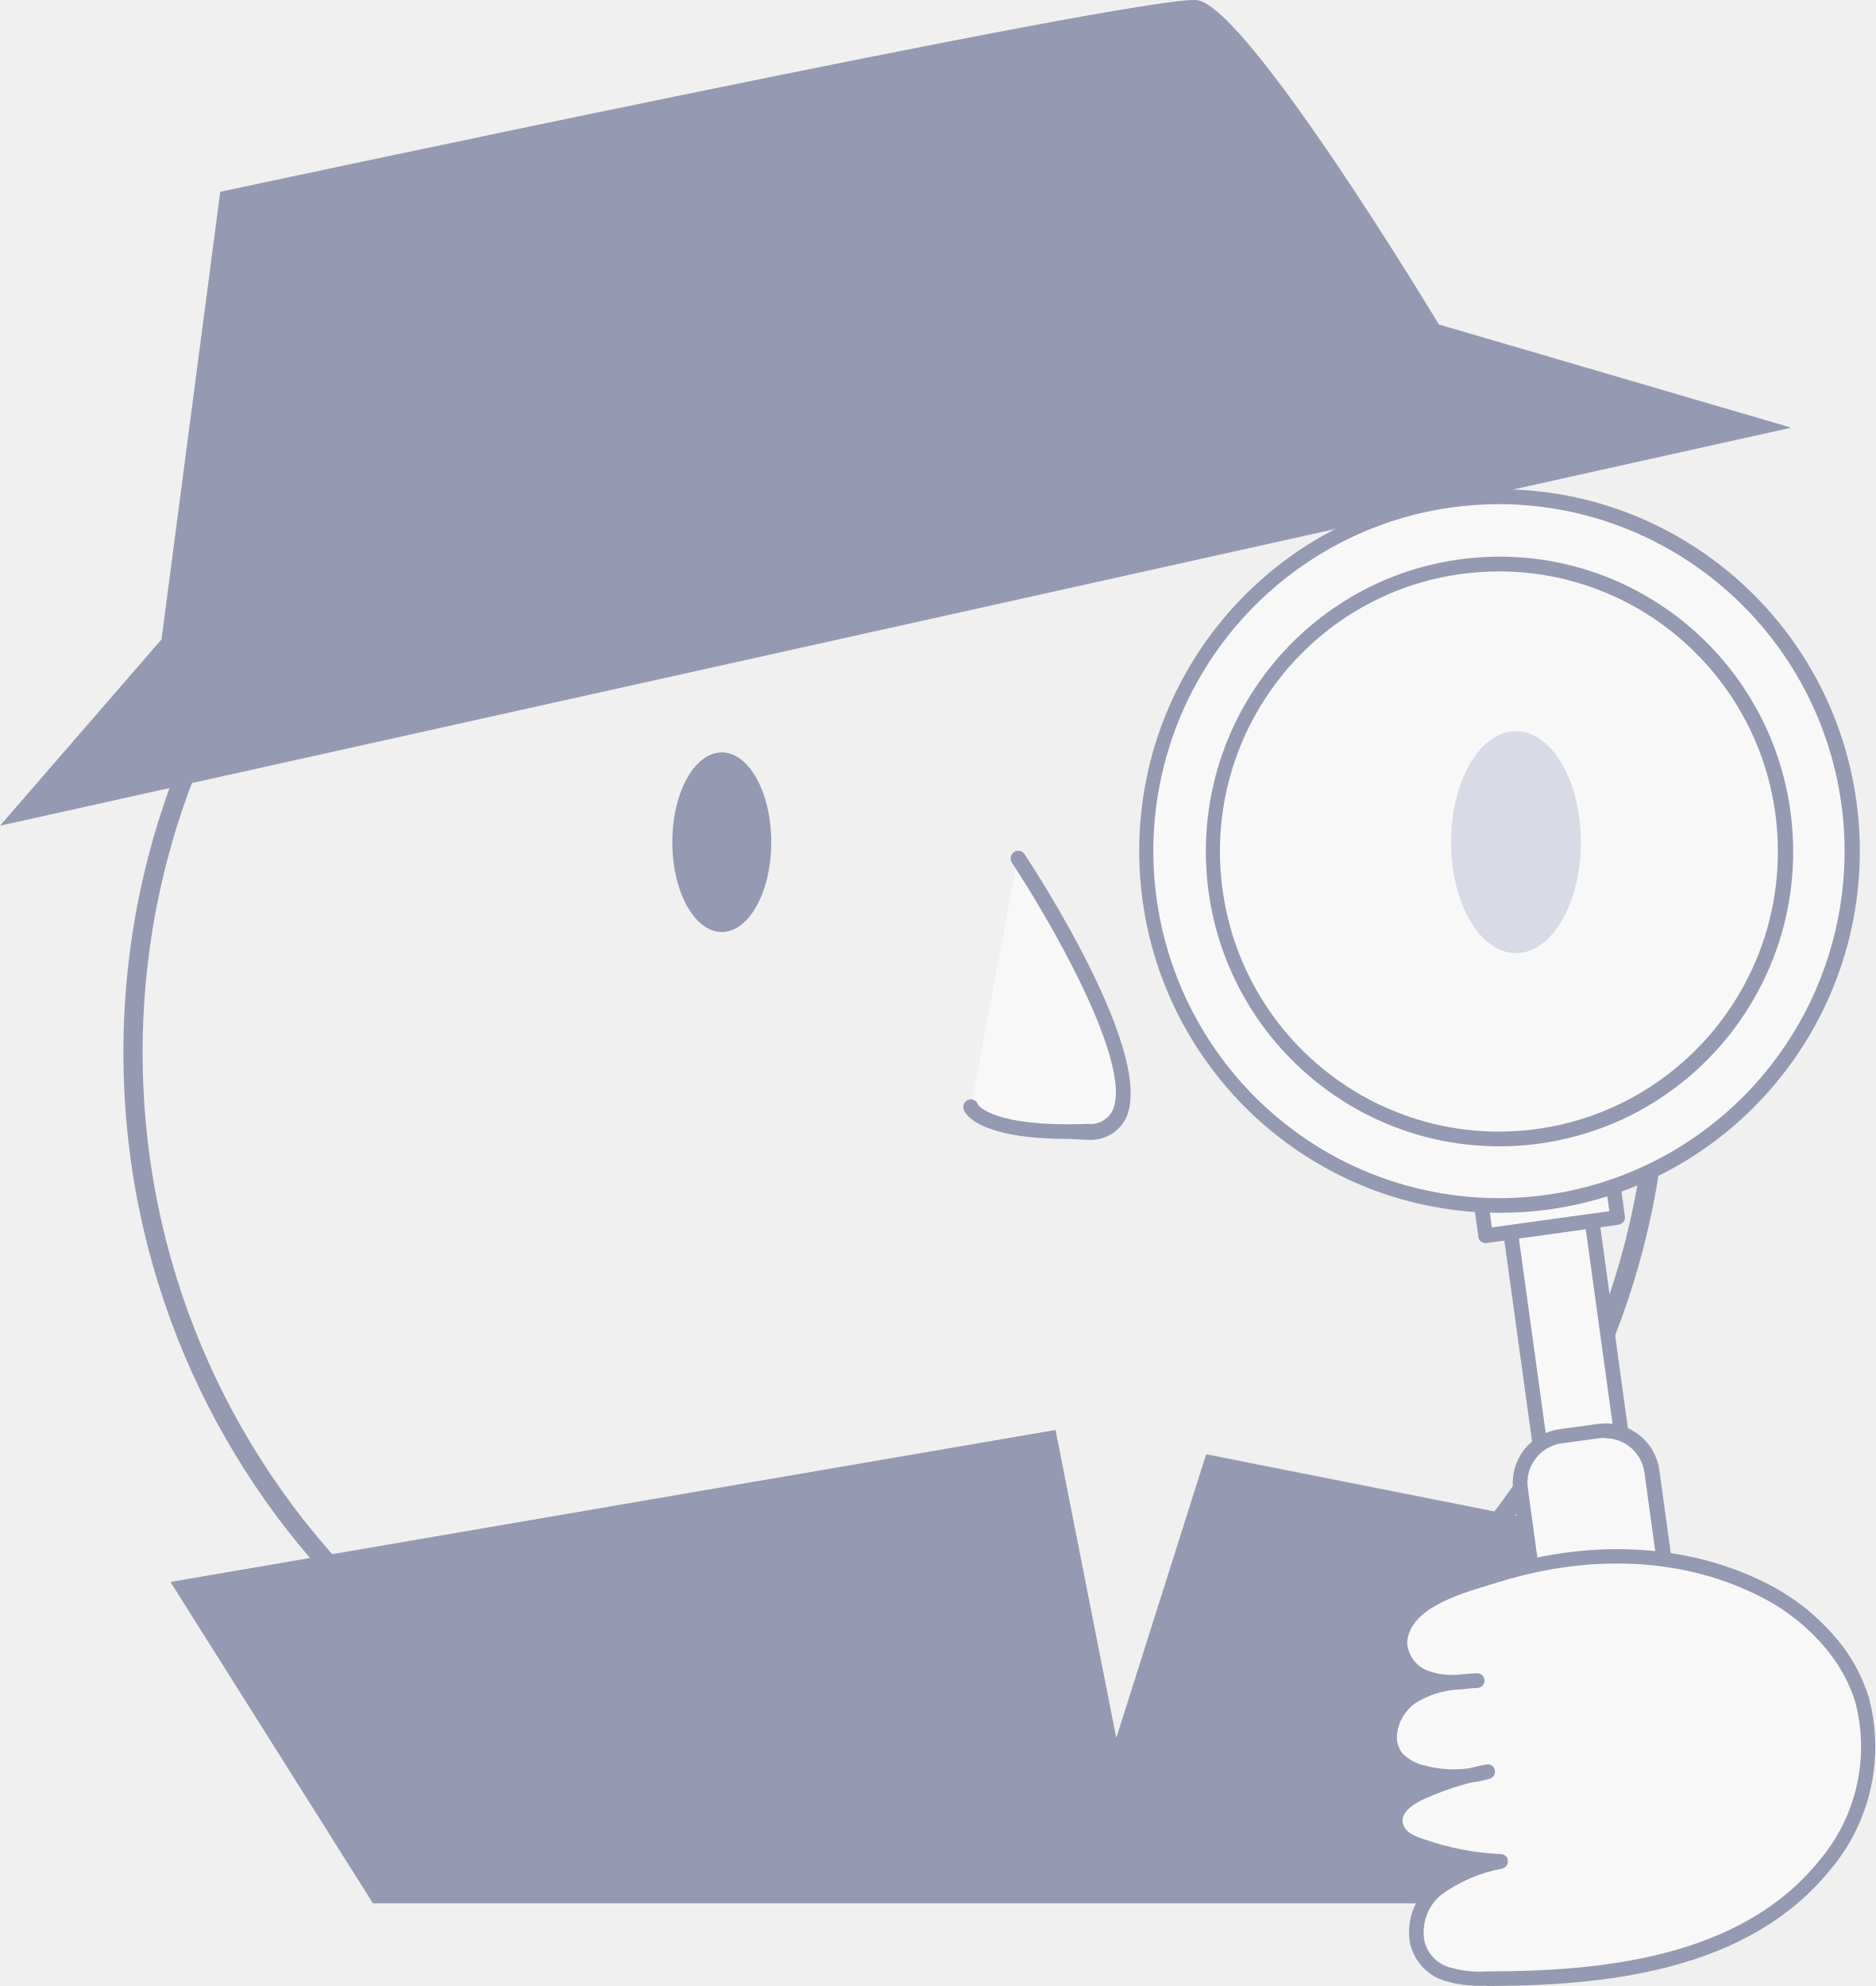
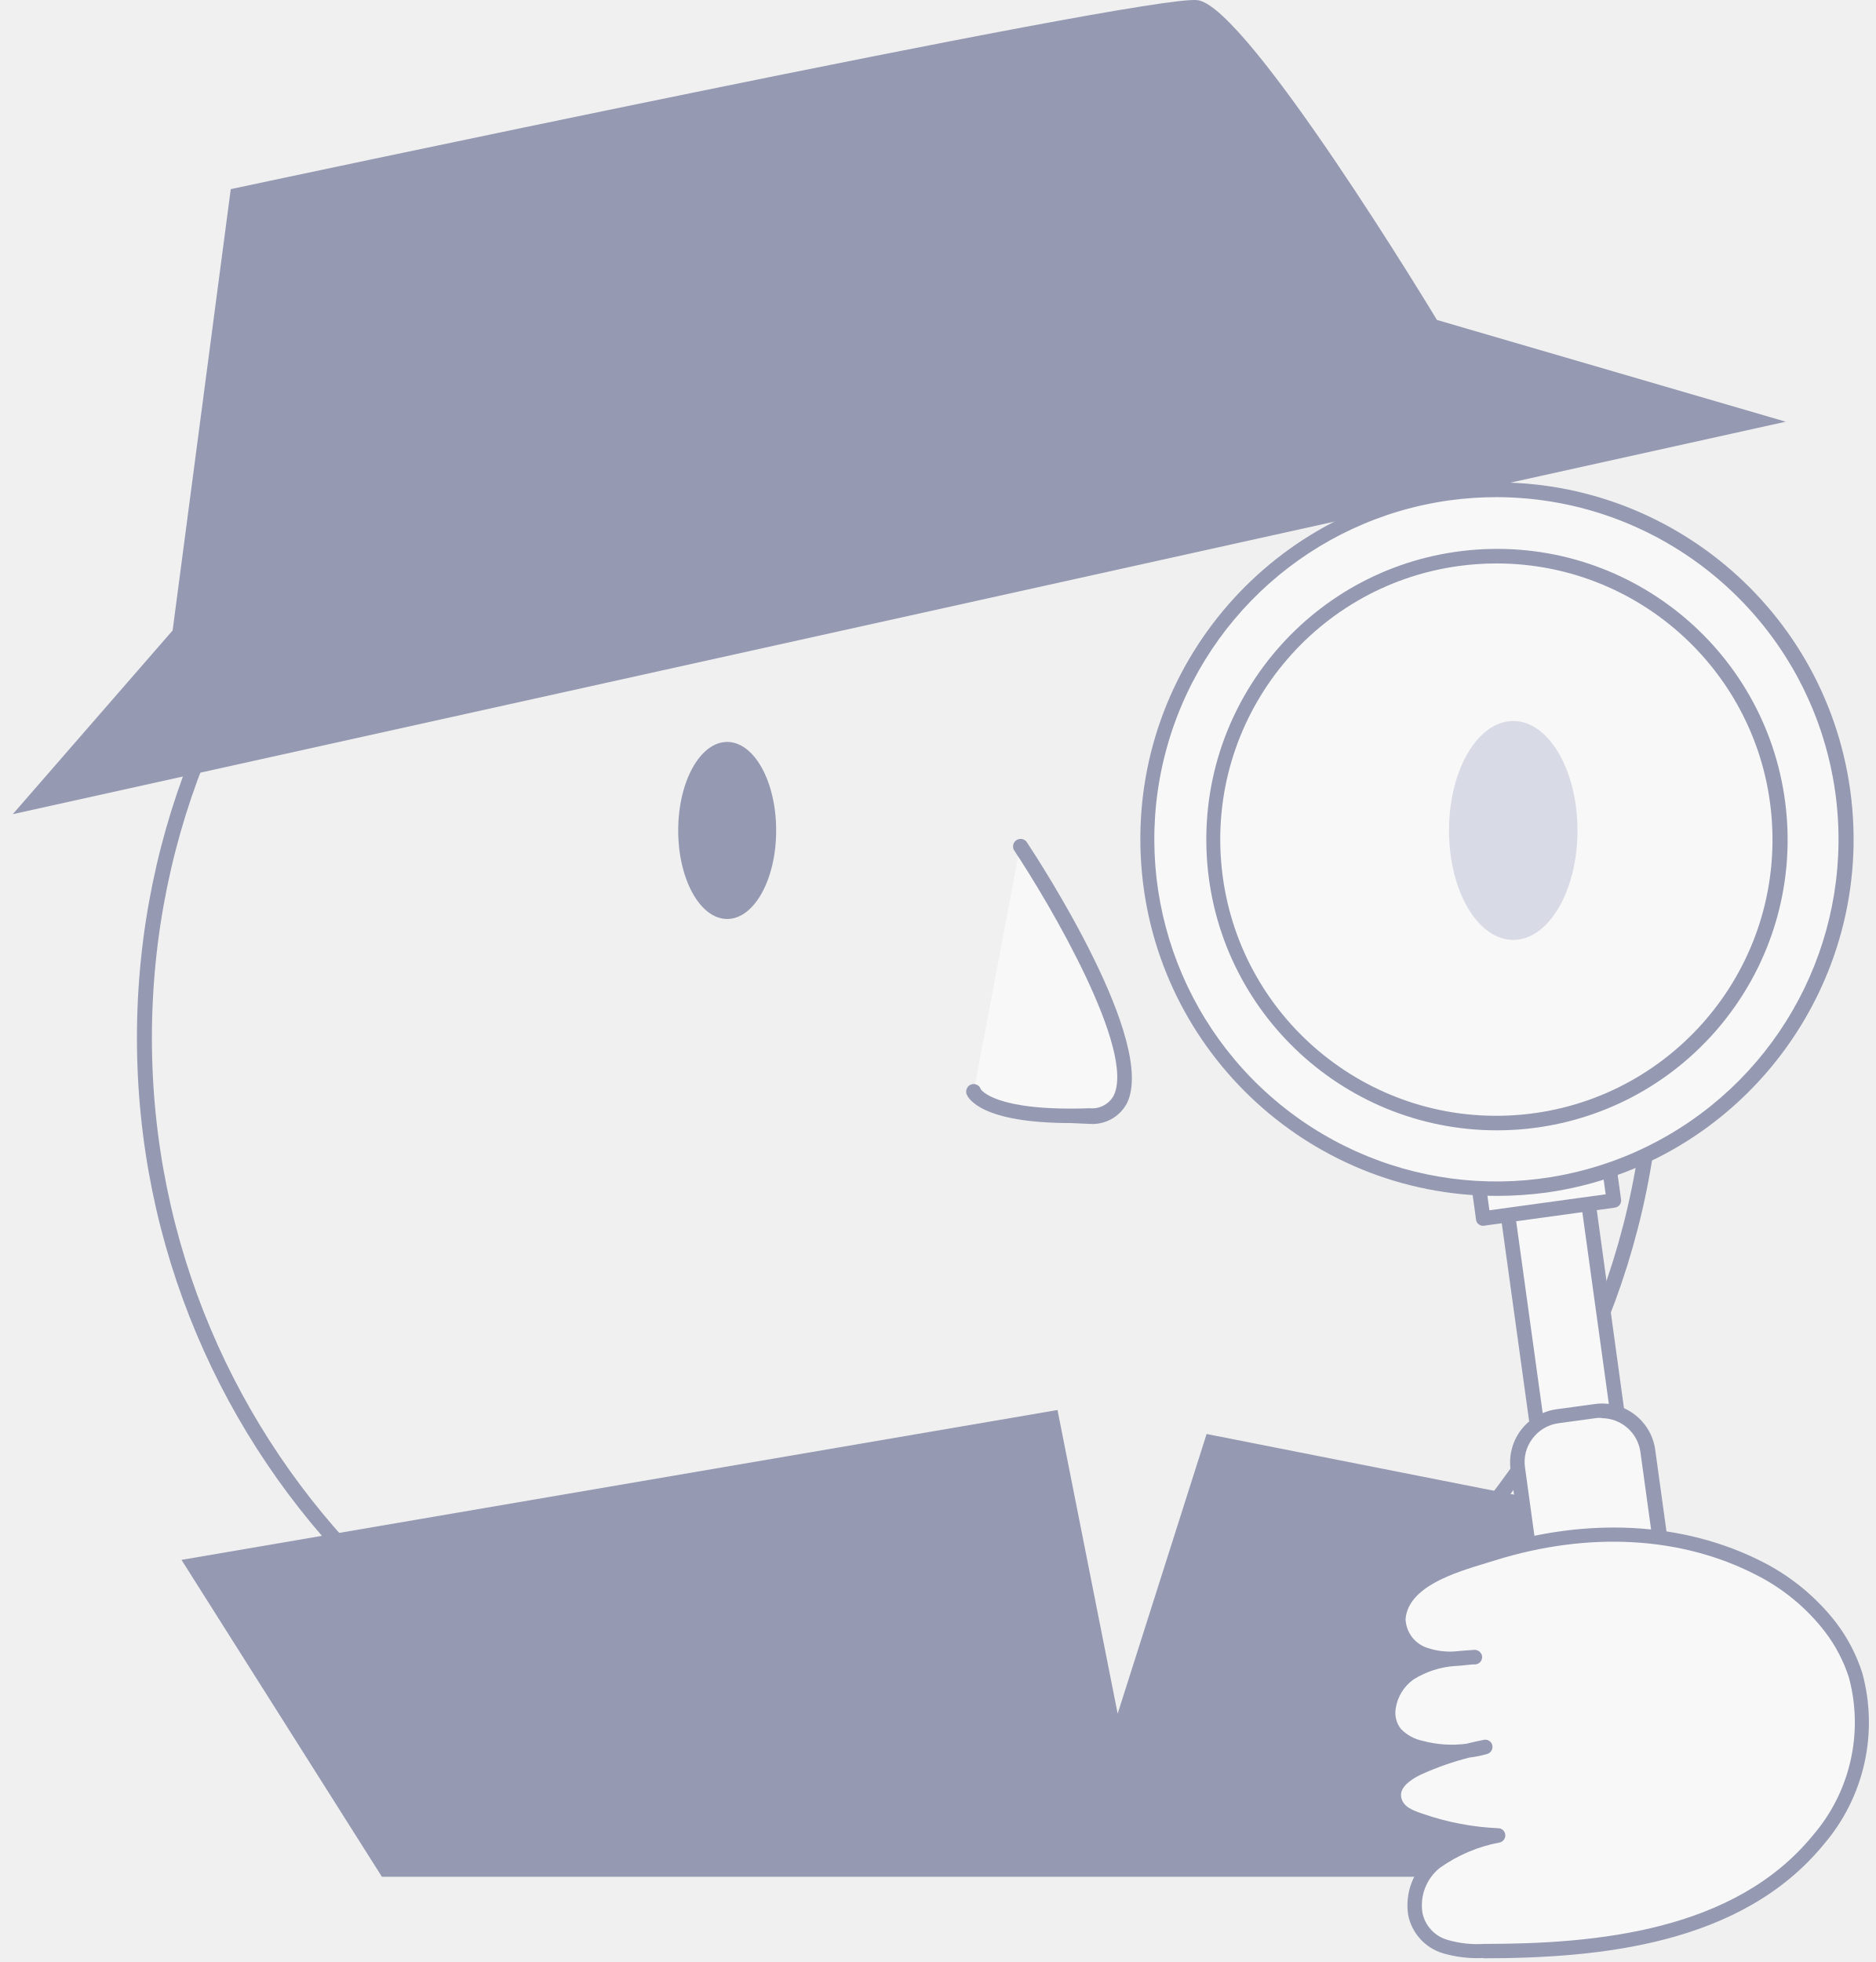
- <svg xmlns="http://www.w3.org/2000/svg" width="102" height="108">
-   <g fill-rule="nonzero" fill="none" opacity=".5">
-     <path d="M48.73 15.593C25.822 15.59 7.246 34.224 7.235 57.22c-.01 22.997 18.55 41.649 41.458 41.665 22.909.016 41.494-18.61 41.516-41.606a41.72 41.72 0 00-12.132-29.473A41.4 41.4 0 0048.73 15.593z" stroke="#3A4374" stroke-width="1.045" stroke-linecap="round" stroke-linejoin="round" />
-     <ellipse fill="#231F20" cx="70.476" cy="43.691" rx="1.917" ry="2.862" />
-     <path d="M0 44.902l97.429-21.645-19.167-5.612S67.881.37 65.11.01C62.338-.351 11.979 10.43 11.979 10.43L8.785 34.77 0 44.902zM20.284 103.503L9.272 86.027l48.14-8.265 3.305 16.746 4.888-15.424 24.628 4.882-5.007 19.537z" fill="#3A4374" />
-     <path d="M81.97 65.607l4.438-.617L88.7 81.618a2.115 2.115 0 01-1.799 2.387l-.261.036a2.11 2.11 0 01-2.377-1.806L81.97 65.607z" fill="#FFF" />
-     <path d="M86.352 84.471A2.519 2.519 0 0183.87 82.3l-2.292-16.634a.4.4 0 01.343-.45l4.432-.617a.398.398 0 01.296.08c.085.063.14.16.151.265l2.276 16.626a2.508 2.508 0 01-.479 1.868 2.49 2.49 0 01-1.66.97l-.256.04a2.474 2.474 0 01-.328.024zm-3.929-18.518l2.236 16.234c.132.936.991 1.59 1.925 1.467h.263a1.714 1.714 0 001.454-1.932l-2.236-16.234-3.642.465z" fill="#3A4374" />
-     <path fill="#FFF" d="M78.562 50.93l7.159-.995 2.242 16.263-7.16.995z" />
-     <path d="M80.802 67.605a.43.43 0 01-.24-.08.361.361 0 01-.151-.265l-2.244-16.274a.394.394 0 01.072-.296.423.423 0 01.263-.153l7.187-.994a.39.39 0 01.448.345l2.244 16.266a.4.4 0 01-.344.448l-7.187.995-.048.008zm-1.789-16.33l2.132 15.472 6.39-.882-2.133-15.472-6.389.882z" fill="#3A4374" />
-     <path d="M85.573 78.014l.725-.1a3.248 3.248 0 013.664 2.773l3.013 21.85a3.248 3.248 0 01-2.77 3.661l-.726.1a3.248 3.248 0 01-3.664-2.773l-3.013-21.85a3.248 3.248 0 012.77-3.66z" fill="#FFF" />
-     <path d="M88.429 106.83a2.959 2.959 0 01-2.923-2.558L82.31 81.064a2.959 2.959 0 012.516-3.343l2.108-.288a2.949 2.949 0 013.322 2.525l3.195 23.248a2.964 2.964 0 01-2.516 3.335l-2.108.297-.4-.008zm-1.086-28.628a1.838 1.838 0 00-.296 0l-2.108.289a2.13 2.13 0 00-1.422.842c-.35.455-.5 1.034-.415 1.603l3.194 23.248a2.166 2.166 0 002.396 1.844l2.108-.297a2.163 2.163 0 001.837-2.405l-3.194-23.248a2.159 2.159 0 00-2.124-1.868l.024-.008z" fill="#3A4374" />
-     <ellipse fill="#FFF" cx="81.569" cy="46.288" rx="19.19" ry="19.264" />
-     <path d="M81.553 65.953c-10.474-.005-19.093-8.275-19.569-18.778-.476-10.503 7.359-19.525 17.789-20.485 10.43-.96 19.768 6.482 21.202 16.897 1.47 10.746-5.992 20.662-16.691 22.182-.905.122-1.818.184-2.731.184zm0-38.536c-.868 0-1.736.059-2.596.177-7.532 1.045-13.696 6.542-15.616 13.927-1.92 7.386.78 15.206 6.844 19.812a18.74 18.74 0 0020.853 1.234c6.56-3.86 10.157-11.307 9.114-18.868-1.298-9.305-9.207-16.24-18.567-16.282h-.032z" fill="#3A4374" />
-     <ellipse fill="#FFF" cx="81.569" cy="46.288" rx="15.589" ry="15.648" />
-     <path d="M81.56 62.338c-8.606 0-15.665-6.846-15.962-15.48-.297-8.635 6.275-15.953 14.862-16.548 8.586-.596 16.098 5.745 16.987 14.339.889 8.593-5.165 16.348-13.69 17.536-.728.103-1.462.154-2.196.153zm0-31.265c-.707 0-1.414.049-2.116.144-8.096 1.127-13.848 8.489-13.009 16.65.839 8.162 7.967 14.19 16.122 13.634 8.154-.556 14.405-7.496 14.136-15.697-.268-8.2-6.959-14.713-15.132-14.731z" fill="#3A4374" />
-     <path d="M99.896 89.714a11.645 11.645 0 00-3.913-3.206c-4.576-2.405-9.822-2.325-14.638-.802-1.709.545-5.023 1.323-5.199 3.6a2.115 2.115 0 001.526 2.004 6.254 6.254 0 002.675.104 6.887 6.887 0 00-3.618.914c-1.03.73-1.597 2.324-.75 3.294.374.404.861.683 1.397.802a6.365 6.365 0 003.554-.048c-1.251.24-2.47.625-3.634 1.146-.703.313-1.485.866-1.405 1.604.08.737.798 1.074 1.453 1.298 1.378.475 2.817.745 4.273.802a8.4 8.4 0 00-3.474 1.5c-1.598 1.346-1.598 3.903.567 4.633a6.366 6.366 0 002.14.248c6.389 0 14.04-.801 18.368-6.14a9.993 9.993 0 002.044-9.067 8.702 8.702 0 00-1.366-2.686z" fill="#FFF" />
-     <path d="M80.802 107.984c-.75.037-1.5-.053-2.22-.265a2.762 2.762 0 01-1.9-2.108 3.502 3.502 0 011.197-3.207 5.952 5.952 0 011.725-1.002 14.816 14.816 0 01-2.396-.617c-1.062-.369-1.597-.914-1.717-1.603-.12-.69.495-1.523 1.598-2.044l.567-.24a4.211 4.211 0 01-.432-.105 3.008 3.008 0 01-1.597-.914 2.219 2.219 0 01-.471-1.732 3.209 3.209 0 011.294-2.14c.248-.175.516-.32.798-.433a2.461 2.461 0 01-1.525-2.3c.184-2.342 3.067-3.207 4.967-3.793l.511-.152c5.335-1.691 10.646-1.395 14.942.802a11.99 11.99 0 014.049 3.35 9.207 9.207 0 011.445 2.79 10.363 10.363 0 01-2.116 9.444c-4.528 5.555-12.37 6.277-18.695 6.285l-.024-.016zm-.759-11.055c-.887.226-1.752.53-2.587.906-.375.168-1.23.625-1.166 1.219.064.593.67.801 1.182.97 1.34.47 2.742.74 4.16.801a.392.392 0 01.384.353.4.4 0 01-.296.433 8.289 8.289 0 00-3.322 1.419 2.659 2.659 0 00-.934 2.453 1.953 1.953 0 001.373 1.499 5.73 5.73 0 002.005.224c6.157 0 13.768-.69 18.08-5.988a9.567 9.567 0 001.98-8.698 8.413 8.413 0 00-1.325-2.541 11.094 11.094 0 00-3.777-3.127c-4.113-2.124-9.2-2.405-14.335-.801l-.52.16c-1.692.513-4.264 1.29-4.408 3.086.031.753.54 1.4 1.262 1.604a3.86 3.86 0 001.43.176c.375-.04.742-.064 1.094-.088a.416.416 0 01.423.369.408.408 0 01-.36.433c-.359 0-.734.08-1.117.088a4.898 4.898 0 00-2.308.753c-.525.382-.874.96-.967 1.604-.063.395.041.799.288 1.114.325.334.742.563 1.198.657a6.11 6.11 0 002.396.16c.32-.08.646-.152.966-.216a.4.4 0 01.463.297.41.41 0 01-.271.48 6.097 6.097 0 01-.99.201z" fill="#3A4374" />
-     <path d="M55.367 46.593s9.727 14.67 3.84 14.879c-5.885.208-6.388-1.339-6.388-1.339" fill="#FFF" />
-     <path d="M58.154 61.937c-4.936 0-5.646-1.355-5.742-1.603a.425.425 0 01.263-.53.415.415 0 01.52.265s.718 1.243 5.997 1.05a1.348 1.348 0 001.294-.673c1.261-2.461-3.514-10.622-5.463-13.556a.418.418 0 01.128-.553.414.414 0 01.56.088c.742 1.122 7.186 11.063 5.51 14.43a2.139 2.139 0 01-1.997 1.13l-1.07-.048z" fill="#3A4374" />
-     <ellipse fill="#C0C5DC" cx="82.455" cy="45.799" rx="3.53" ry="6.036" />
-     <ellipse fill="#3A4374" cx="39.259" cy="45.799" rx="2.691" ry="4.882" />
+ <svg xmlns="http://www.w3.org/2000/svg" width="131" height="137" viewBox="0 0 131 137" fill="none">
+   <g opacity="0.5">
+     <path d="M62.827 19.743C33.711 19.737 10.101 43.332 10.087 72.448C10.074 101.565 33.663 125.181 62.779 125.201C91.896 125.222 115.518 101.639 115.546 72.523C115.562 58.53 110.015 45.105 100.126 35.205C90.238 25.305 76.819 19.743 62.827 19.743Z" stroke="#3A4374" stroke-width="1.045" stroke-linecap="round" stroke-linejoin="round" />
+     <ellipse cx="90.465" cy="55.319" rx="2.436" ry="3.624" fill="#231F20" />
+     <path d="M0.892 56.851L124.722 29.446L100.362 22.341C100.362 22.341 87.167 0.468 83.645 0.011C80.123 -0.446 16.117 13.206 16.117 13.206L12.057 44.022L0.892 56.851Z" fill="#3A4374" />
+     <path d="M26.673 131.048L12.676 108.921L73.86 98.456L78.062 119.659L84.274 100.131L115.576 106.312L109.212 131.048H26.673Z" fill="#3A4374" />
+     <path d="M105.074 83.067L110.714 82.286L113.628 103.339C113.831 104.805 112.807 106.158 111.341 106.361L111.009 106.407C109.543 106.61 108.191 105.586 107.988 104.12L105.074 83.067H105.074Z" fill="white" />
+     <path fill-rule="evenodd" clip-rule="evenodd" d="M107.487 104.201C107.709 105.775 109.054 106.947 110.643 106.952C110.783 106.951 110.922 106.94 111.059 106.921L111.384 106.87C112.224 106.76 112.984 106.317 113.495 105.642C114.006 104.967 114.226 104.115 114.104 103.277L111.212 82.226C111.198 82.092 111.128 81.971 111.019 81.891C110.912 81.809 110.777 81.772 110.643 81.79L105.01 82.571C104.733 82.608 104.538 82.862 104.574 83.14L107.487 104.201ZM108.492 104.059L105.65 83.505L110.278 82.916L113.12 103.47C113.283 104.655 112.457 105.749 111.273 105.916H110.938C109.751 106.073 108.659 105.244 108.492 104.059Z" fill="#3A4374" />
+     <rect x="100.742" y="64.484" width="9.186" height="20.787" transform="rotate(-7.88 100.742 64.4839)" fill="white" />
+     <path fill-rule="evenodd" clip-rule="evenodd" d="M103.285 85.495C103.374 85.558 103.48 85.593 103.589 85.596L103.65 85.586L112.785 84.327C113.062 84.29 113.258 84.036 113.222 83.759L110.369 63.164C110.354 63.03 110.285 62.908 110.178 62.825C110.071 62.743 109.935 62.708 109.801 62.728L100.666 63.987C100.534 64.007 100.415 64.076 100.331 64.18C100.251 64.287 100.218 64.423 100.24 64.555L103.092 85.16C103.103 85.294 103.174 85.417 103.285 85.495ZM104.026 84.51L101.316 64.921L109.436 63.804L112.146 83.394L104.026 84.51Z" fill="#3A4374" />
+     <rect x="105.568" y="99.342" width="9.186" height="36.154" rx="3.248" transform="rotate(-7.88 105.568 99.3416)" fill="white" />
+     <path fill-rule="evenodd" clip-rule="evenodd" d="M109.568 132.022C109.826 133.877 111.411 135.258 113.283 135.26L113.79 135.27L116.47 134.895C118.516 134.606 119.944 132.719 119.667 130.672L115.607 101.237C115.324 99.188 113.434 97.757 111.385 98.04L108.705 98.405C107.721 98.544 106.831 99.066 106.229 99.857C105.627 100.651 105.368 101.652 105.508 102.638L109.568 132.022ZM111.527 99.014C111.652 99.004 111.777 99.004 111.902 99.014L111.872 99.025C113.235 99.032 114.385 100.039 114.572 101.389L118.632 130.824C118.813 132.306 117.775 133.659 116.297 133.869L113.618 134.245C112.138 134.42 110.788 133.385 110.573 131.91L106.513 102.475C106.404 101.755 106.595 101.022 107.041 100.445C107.475 99.862 108.126 99.478 108.847 99.38L111.527 99.014Z" fill="#3A4374" />
+     <circle cx="104.564" cy="58.607" r="24.39" fill="white" />
+     <path fill-rule="evenodd" clip-rule="evenodd" d="M79.672 59.73C80.277 73.027 91.232 83.499 104.543 83.505C105.704 83.505 106.864 83.427 108.015 83.272C121.613 81.348 131.096 68.792 129.228 55.187C127.405 42 115.537 32.578 102.281 33.793C89.025 35.008 79.067 46.432 79.672 59.73ZM101.244 34.937C102.338 34.788 103.44 34.713 104.543 34.714H104.584C116.48 34.766 126.533 43.547 128.183 55.329C129.508 64.902 124.936 74.331 116.598 79.218C108.261 84.106 97.8 83.489 90.095 77.656C82.389 71.823 78.956 61.922 81.397 52.571C83.837 43.22 91.671 36.26 101.244 34.937Z" fill="#3A4374" />
+     <circle cx="104.564" cy="58.607" r="19.813" fill="white" />
+     <path fill-rule="evenodd" clip-rule="evenodd" d="M84.265 59.328C84.642 70.26 93.614 78.928 104.553 78.927C105.487 78.929 106.42 78.864 107.345 78.735C118.18 77.23 125.874 67.411 124.745 56.531C123.615 45.65 114.067 37.622 103.154 38.376C92.241 39.13 83.888 48.395 84.265 59.328ZM101.864 39.525C102.755 39.404 103.654 39.343 104.553 39.343C114.942 39.365 123.446 47.611 123.787 57.994C124.128 68.377 116.184 77.164 105.819 77.868C95.455 78.572 86.395 70.94 85.329 60.606C84.263 50.273 91.574 40.952 101.864 39.525Z" fill="#3A4374" />
+     <path d="M127.858 113.59C126.518 111.889 124.82 110.503 122.885 109.53C117.069 106.485 110.4 106.586 104.28 108.515C102.108 109.205 97.895 110.189 97.672 113.072C97.689 114.253 98.476 115.283 99.611 115.61C100.721 115.898 101.881 115.943 103.011 115.742C101.401 115.698 99.811 116.099 98.413 116.899C97.104 117.822 96.383 119.842 97.459 121.07C97.934 121.581 98.554 121.935 99.235 122.085C100.716 122.493 102.282 122.471 103.752 122.024C102.162 122.329 100.612 122.816 99.134 123.476C98.24 123.872 97.246 124.572 97.347 125.506C97.449 126.44 98.362 126.866 99.195 127.15C100.946 127.751 102.775 128.093 104.625 128.165C103.028 128.455 101.518 129.104 100.21 130.063C98.18 131.768 98.18 135.006 100.93 135.93C101.813 136.188 102.732 136.294 103.65 136.245C111.77 136.245 121.494 135.23 126.995 128.47C129.703 125.306 130.675 121.011 129.594 116.99C129.218 115.764 128.63 114.613 127.858 113.59Z" fill="white" />
+     <path fill-rule="evenodd" clip-rule="evenodd" d="M100.768 136.387C101.683 136.655 102.637 136.768 103.589 136.722L103.62 136.742C111.659 136.732 121.626 135.818 127.381 128.784C130.204 125.491 131.212 121.013 130.071 116.828C129.666 115.553 129.044 114.359 128.234 113.295C126.853 111.518 125.095 110.069 123.087 109.053C117.627 106.272 110.877 105.896 104.097 108.038L103.447 108.231C103.425 108.237 103.402 108.244 103.379 108.251C100.963 108.992 97.365 110.095 97.134 113.031C97.123 114.308 97.891 115.462 99.073 115.945C98.714 116.087 98.373 116.271 98.058 116.493C97.165 117.136 96.572 118.114 96.413 119.203C96.294 119.985 96.512 120.782 97.012 121.395C97.552 121.983 98.261 122.388 99.042 122.552C99.222 122.606 99.405 122.65 99.59 122.684L98.87 122.989C97.469 123.648 96.687 124.704 96.84 125.577C96.992 126.45 97.672 127.14 99.022 127.607C100.013 127.952 101.032 128.213 102.067 128.388C101.27 128.685 100.529 129.114 99.874 129.657C98.693 130.652 98.116 132.191 98.352 133.717C98.603 134.984 99.532 136.011 100.768 136.387ZM99.337 123.872C100.397 123.395 101.498 123.011 102.625 122.725C103.051 122.675 103.472 122.59 103.884 122.471C104.139 122.388 104.289 122.124 104.229 121.862C104.164 121.6 103.905 121.435 103.64 121.486C103.234 121.568 102.818 121.659 102.412 121.76C101.393 121.894 100.359 121.825 99.367 121.557C98.787 121.439 98.257 121.149 97.844 120.725C97.531 120.326 97.399 119.815 97.479 119.314C97.597 118.499 98.04 117.767 98.707 117.284C99.59 116.726 100.598 116.398 101.641 116.33C101.876 116.325 102.108 116.299 102.337 116.273C102.583 116.246 102.825 116.219 103.062 116.219C103.335 116.187 103.536 115.946 103.518 115.67C103.487 115.399 103.253 115.197 102.98 115.204C102.951 115.206 102.921 115.208 102.892 115.21C102.472 115.238 102.035 115.268 101.59 115.315C100.976 115.355 100.359 115.279 99.773 115.092C98.855 114.834 98.208 114.014 98.169 113.062C98.352 110.79 101.614 109.806 103.766 109.156L103.772 109.154L104.432 108.951C110.958 106.921 117.424 107.276 122.651 109.966C124.526 110.911 126.167 112.264 127.452 113.925C128.194 114.893 128.764 115.981 129.137 117.142C130.172 121.004 129.229 125.127 126.62 128.155C121.139 134.864 111.466 135.737 103.64 135.737C102.781 135.793 101.918 135.697 101.092 135.453C100.201 135.197 99.527 134.464 99.347 133.555C99.166 132.382 99.618 131.202 100.534 130.449C101.793 129.548 103.234 128.934 104.757 128.652C105.001 128.588 105.161 128.355 105.132 128.104C105.106 127.853 104.897 127.661 104.645 127.658C102.842 127.581 101.06 127.239 99.357 126.643C98.707 126.429 97.936 126.166 97.855 125.414C97.773 124.663 98.859 124.085 99.337 123.872Z" fill="#3A4374" />
+     <path d="M71.262 58.993C71.262 58.993 83.624 77.567 76.144 77.831C68.663 78.095 68.024 76.136 68.024 76.136" fill="white" />
+     <path d="M74.804 78.42C68.531 78.42 67.628 76.705 67.506 76.39C67.418 76.113 67.567 75.816 67.841 75.72C68.115 75.633 68.409 75.782 68.501 76.055C68.501 76.055 69.414 77.628 76.124 77.385C76.791 77.446 77.433 77.113 77.768 76.532C79.371 73.416 73.302 63.083 70.825 59.368C70.687 59.128 70.758 58.823 70.988 58.668C71.217 58.513 71.527 58.562 71.698 58.78C72.642 60.201 80.833 72.787 78.702 77.05C78.204 77.978 77.216 78.535 76.164 78.481L74.804 78.42Z" fill="#3A4374" />
+     <ellipse cx="105.69" cy="57.988" rx="4.486" ry="7.643" fill="#C0C5DC" />
+     <ellipse cx="50.789" cy="57.988" rx="3.421" ry="6.181" fill="#3A4374" />
  </g>
</svg>
